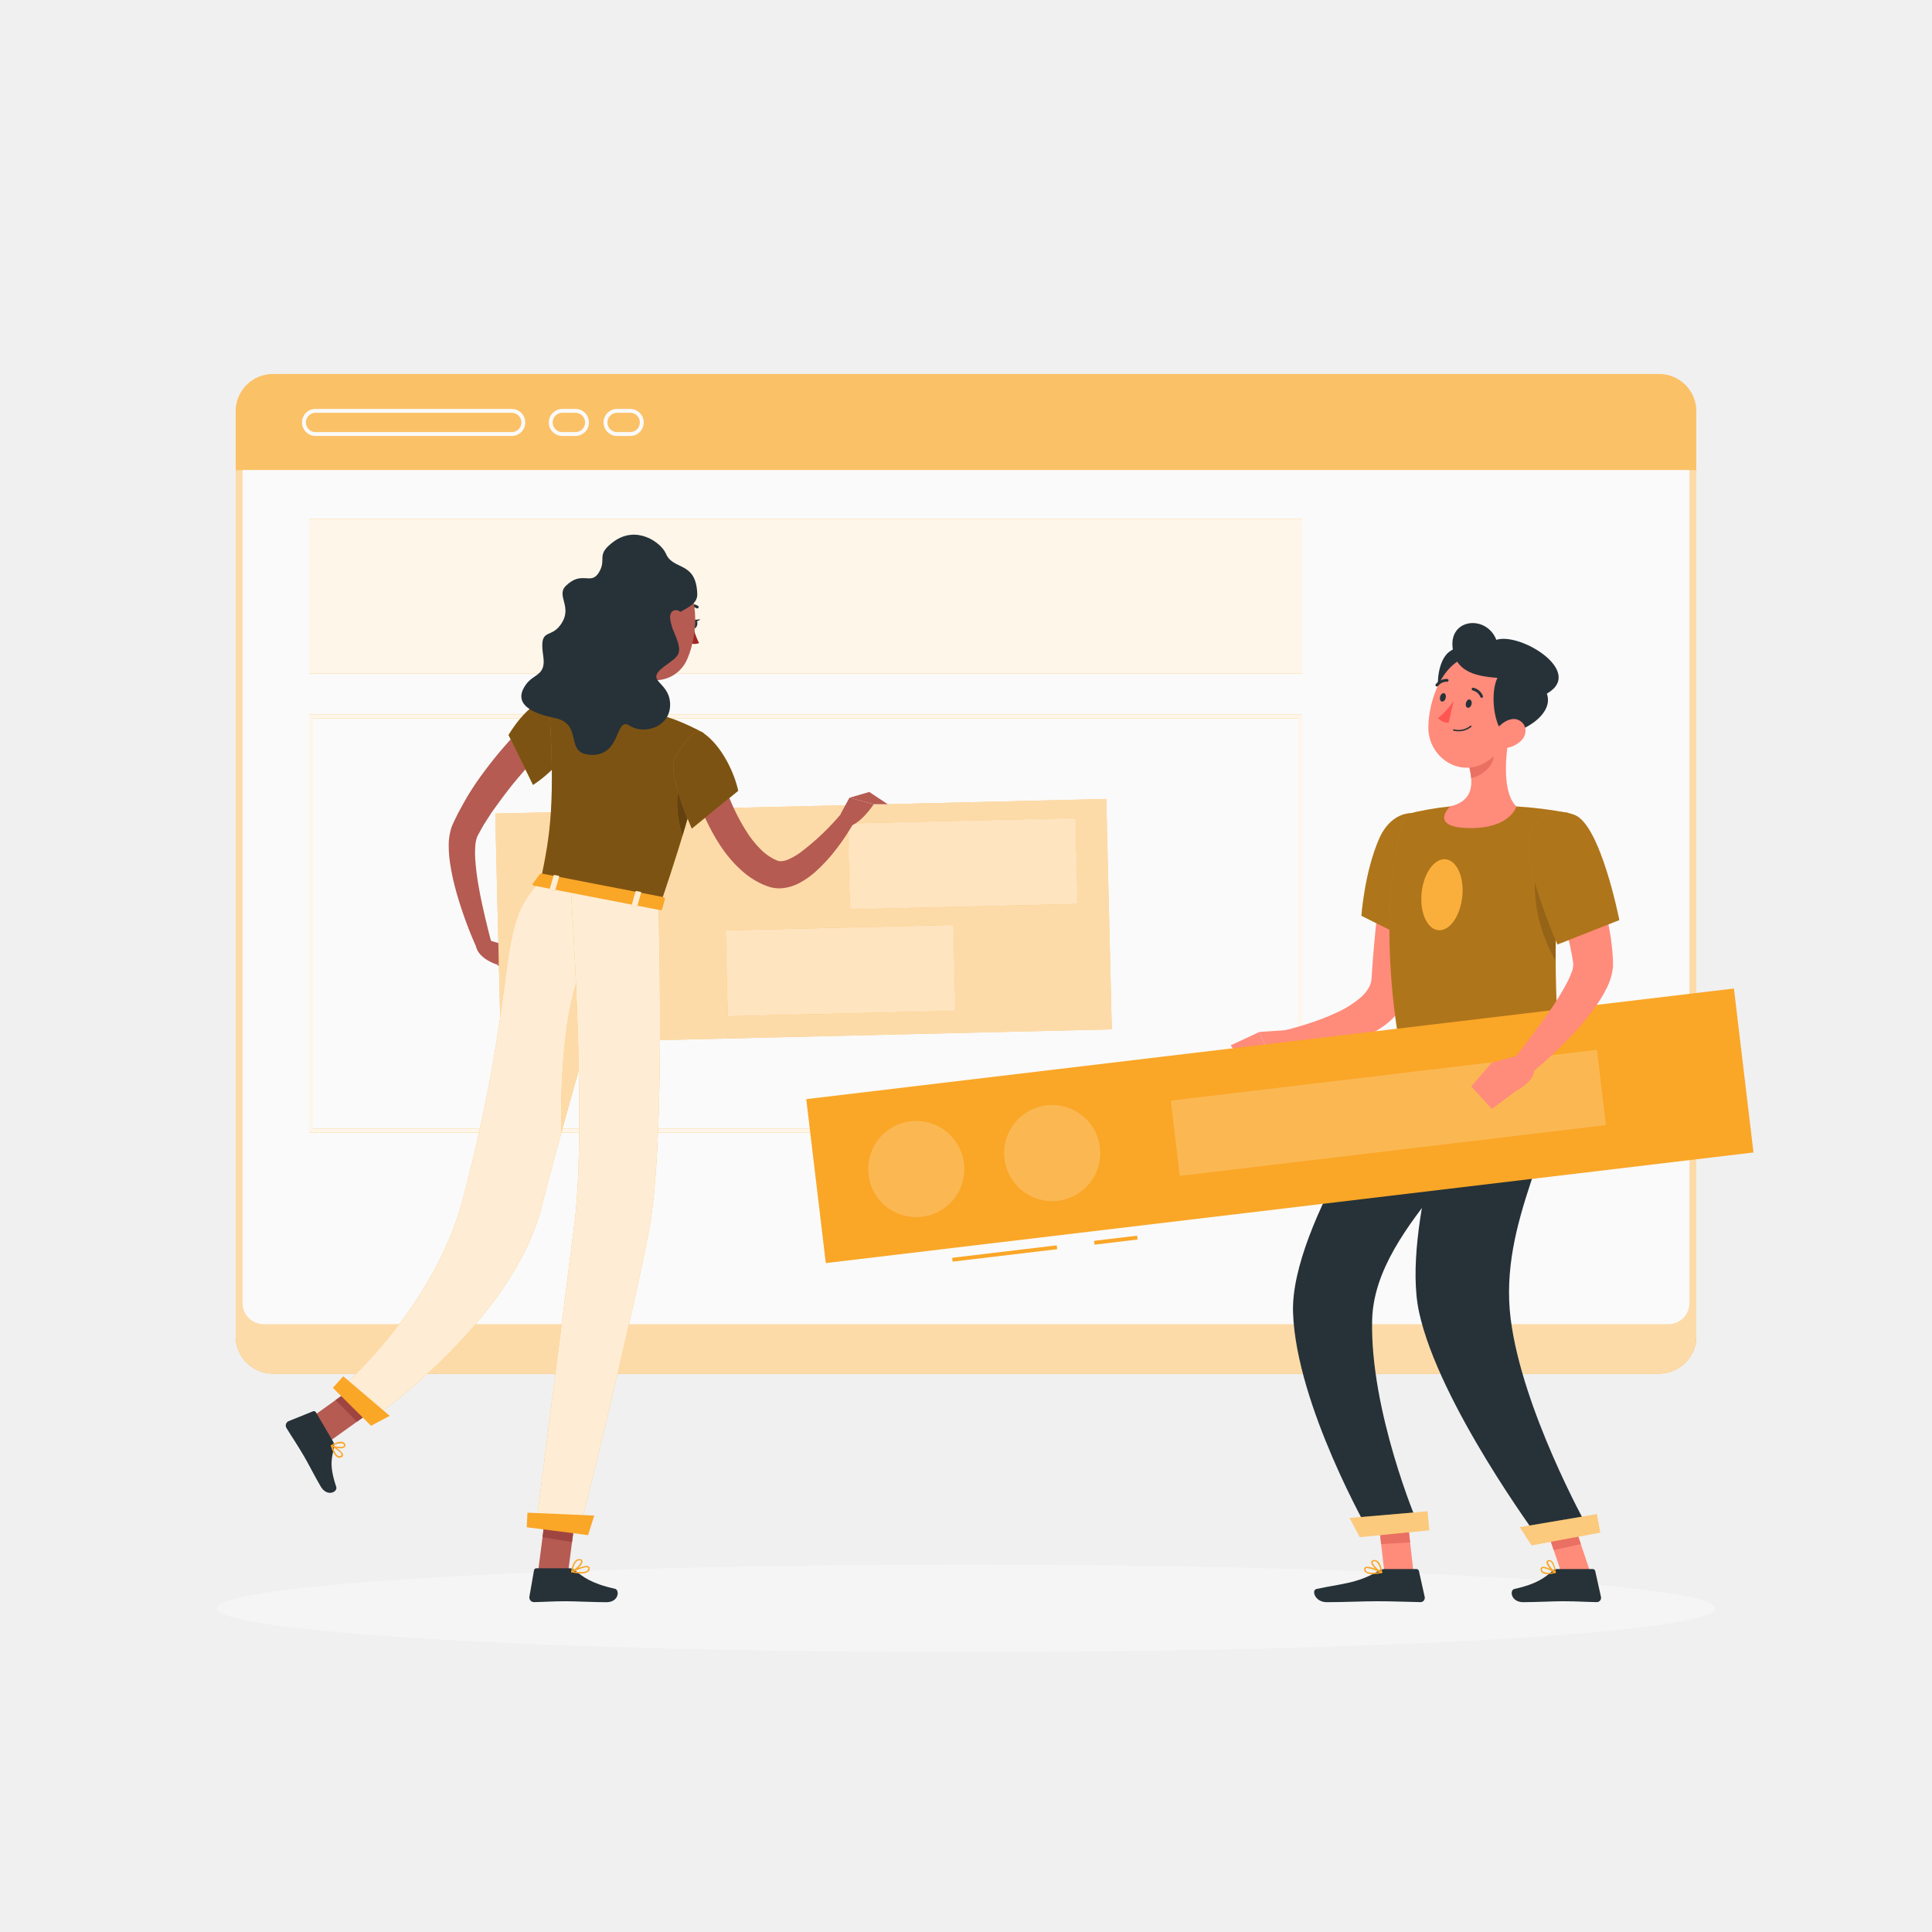
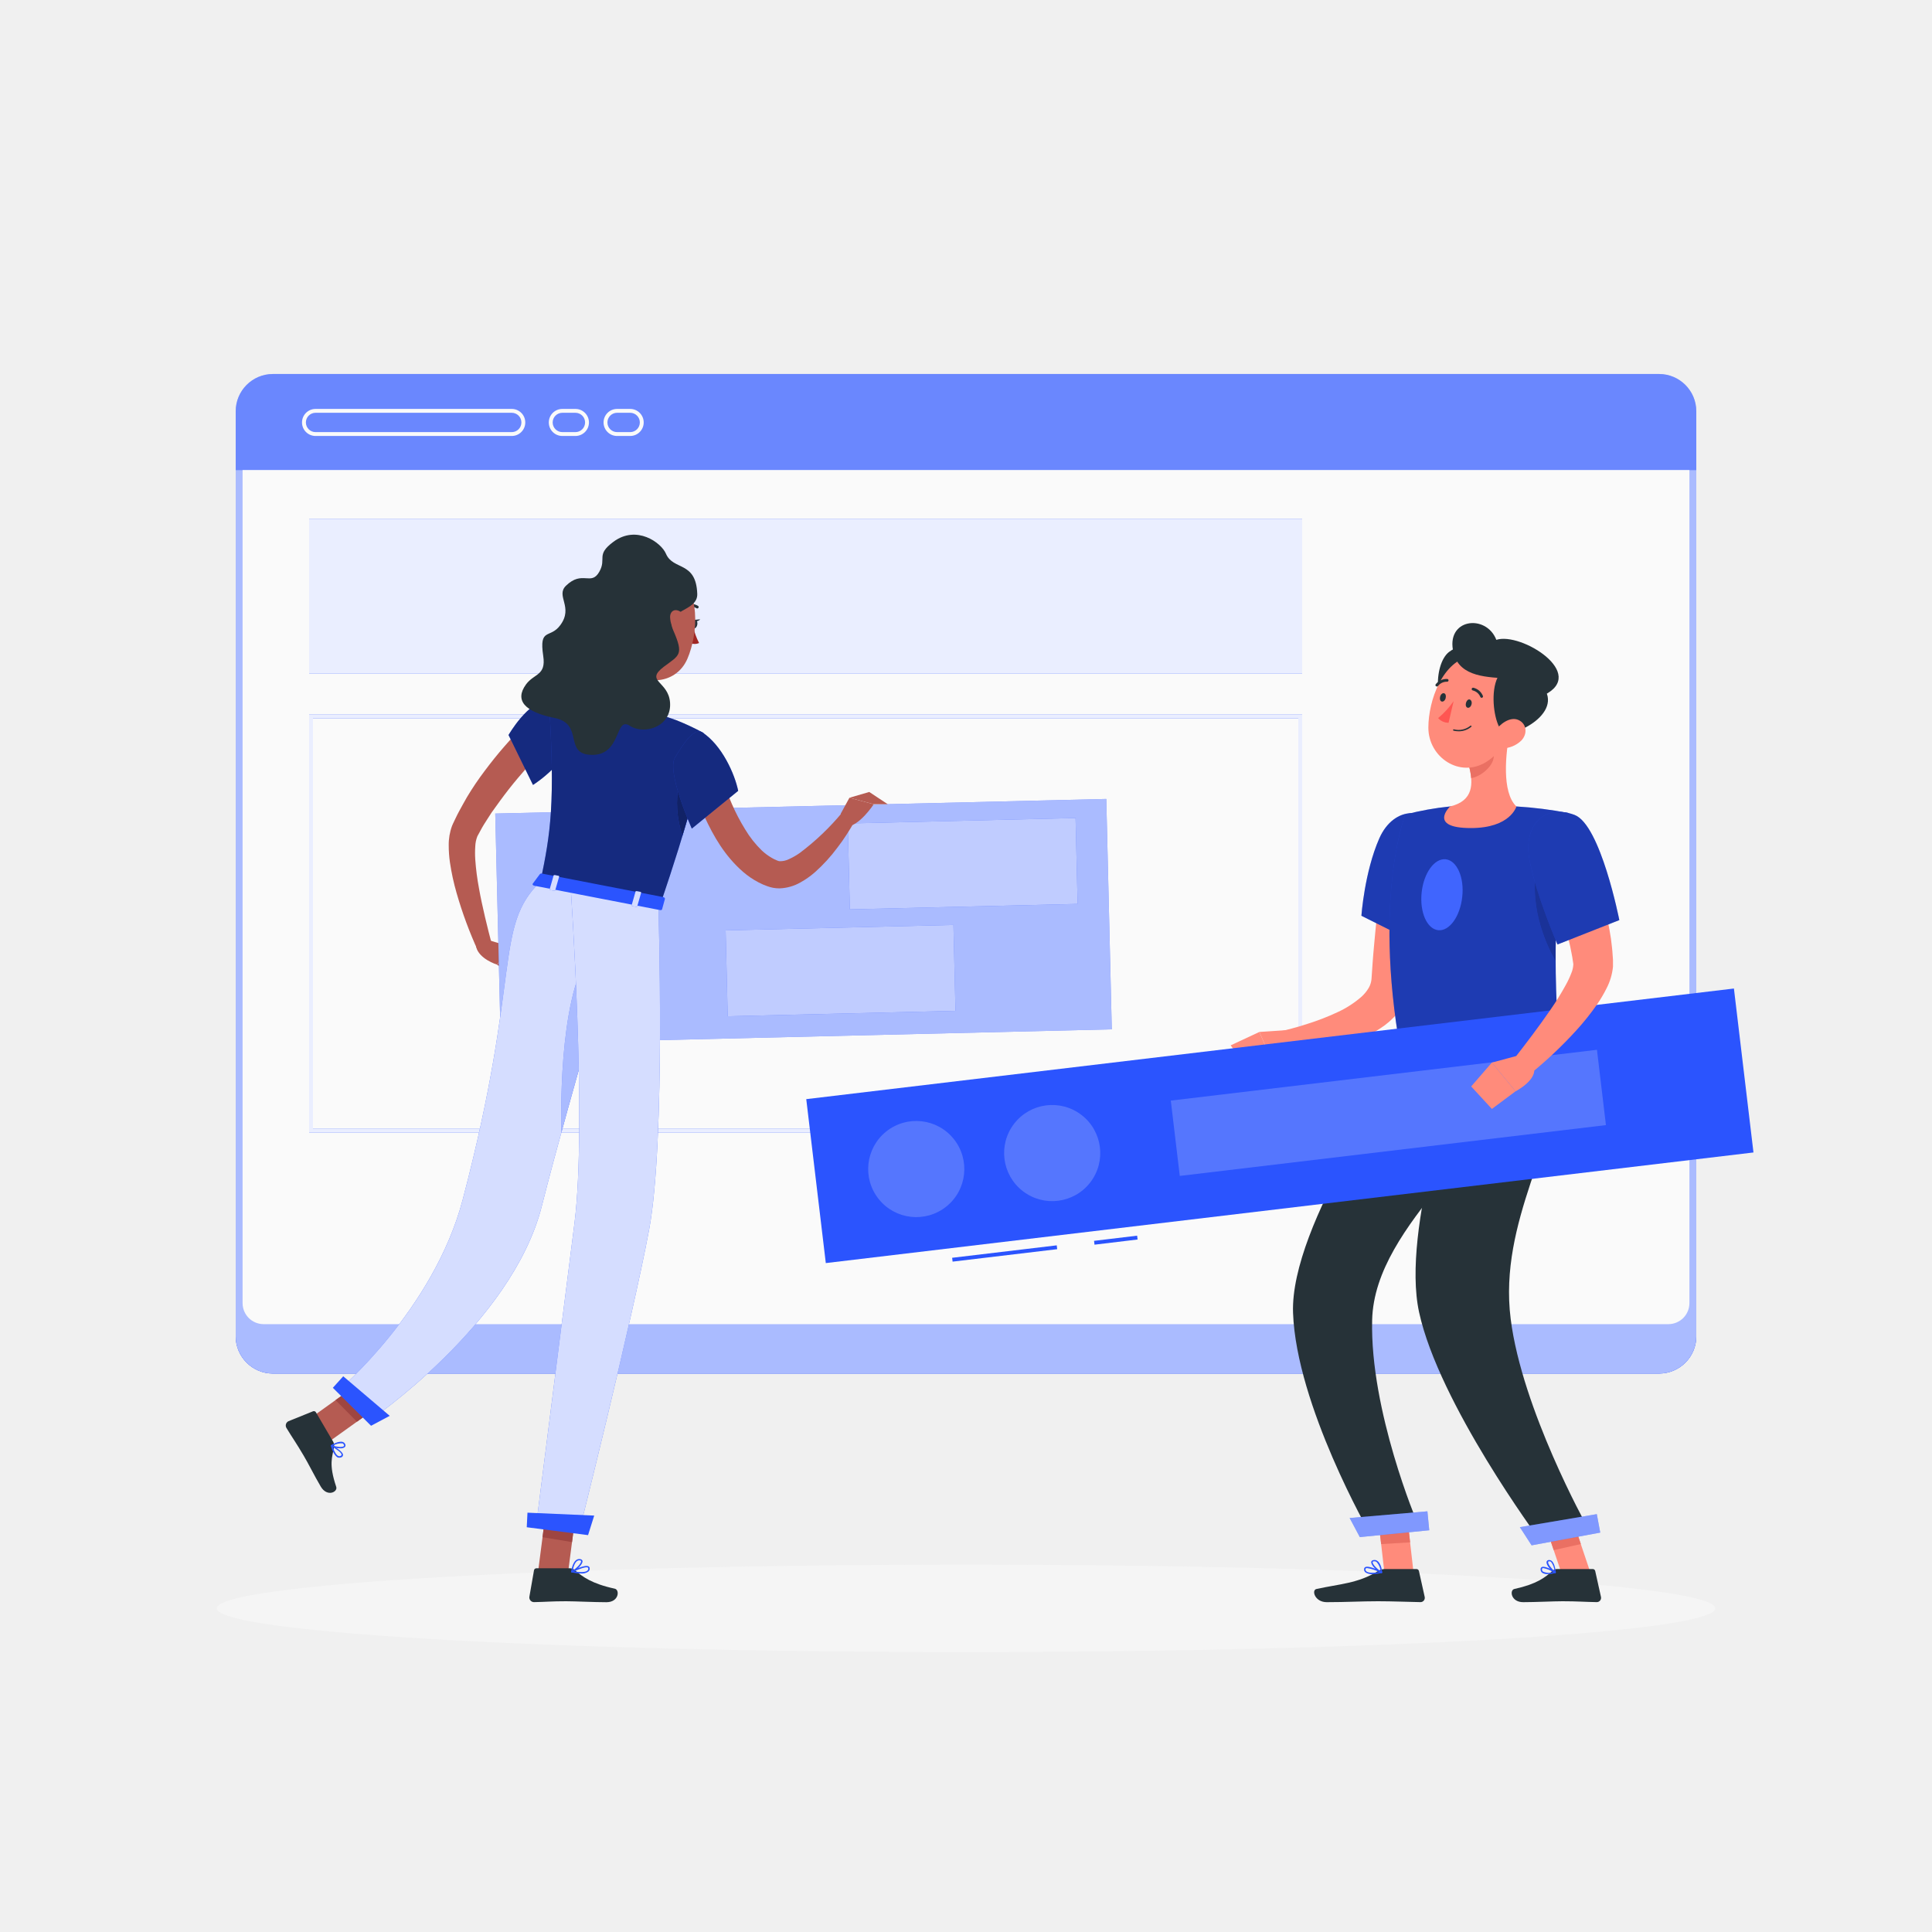
<svg xmlns="http://www.w3.org/2000/svg" viewBox="0 0 500 500">
-   <g id="freepik--Shadow--inject-184">
+   <g id="freepik--Shadow--inject-55">
    <ellipse cx="250" cy="416.24" rx="193.89" ry="11.32" style="fill:#f5f5f5" />
  </g>
-   <g id="freepik--Window--inject-184">
-     <path d="M429.39,96.79H70.62A9.65,9.65,0,0,0,61,106.4V345.86a9.64,9.64,0,0,0,9.62,9.61H429.39a9.64,9.64,0,0,0,9.61-9.61V106.4A9.65,9.65,0,0,0,429.39,96.79Z" style="fill:#FAA627" />
+   <g id="freepik--Window--inject-55">
+     <path d="M429.39,96.79H70.62A9.65,9.65,0,0,0,61,106.4V345.86a9.64,9.64,0,0,0,9.62,9.61H429.39a9.64,9.64,0,0,0,9.61-9.61V106.4A9.65,9.65,0,0,0,429.39,96.79Z" style="fill:#2B54FE" />
    <path d="M429.39,96.79H70.62A9.65,9.65,0,0,0,61,106.4V345.86a9.64,9.64,0,0,0,9.62,9.61H429.39a9.64,9.64,0,0,0,9.61-9.61V106.4A9.65,9.65,0,0,0,429.39,96.79Z" style="fill:#fff;opacity:0.3" />
    <path d="M132.44,112.83H81.66a3.5,3.5,0,0,1,0-7h50.78a3.5,3.5,0,0,1,0,7Zm-50.78-6a2.5,2.5,0,0,0,0,5h50.78a2.5,2.5,0,0,0,0-5Z" style="fill:#fafafa" />
    <path d="M148.92,112.83h-3.39a3.5,3.5,0,0,1,0-7h3.39a3.5,3.5,0,0,1,0,7Zm-3.39-6a2.5,2.5,0,0,0,0,5h3.39a2.5,2.5,0,0,0,0-5Z" style="fill:#fafafa" />
    <path d="M163.09,112.83H159.7a3.5,3.5,0,0,1,0-7h3.39a3.5,3.5,0,0,1,0,7Zm-3.39-6a2.5,2.5,0,0,0,0,5h3.39a2.5,2.5,0,0,0,0-5Z" style="fill:#fafafa" />
-     <path d="M61,121.65V345.86a9.64,9.64,0,0,0,9.62,9.61H429.39a9.64,9.64,0,0,0,9.61-9.61V121.65Z" style="fill:#FAA627" />
+     <path d="M61,121.65V345.86a9.64,9.64,0,0,0,9.62,9.61H429.39a9.64,9.64,0,0,0,9.61-9.61V121.65Z" style="fill:#2B54FE" />
    <path d="M61,121.65V345.86a9.64,9.64,0,0,0,9.62,9.61H429.39a9.64,9.64,0,0,0,9.61-9.61V121.65Z" style="fill:#fff;opacity:0.6" />
    <path d="M62.78,121.65V337.23a5.45,5.45,0,0,0,5.45,5.46H431.77a5.45,5.45,0,0,0,5.45-5.46V121.65Z" style="fill:#fafafa" />
-     <path d="M80,134.34v40H337v-40Z" style="fill:#FAA627" />
+     <path d="M80,134.34v40H337v-40Z" style="fill:#2B54FE" />
    <path d="M80,134.34v40H337v-40Z" style="fill:#fff;opacity:0.9" />
-     <path d="M336,185.94v106.2H81V185.94H336m1-1H80v108.2H337V184.94Z" style="fill:#FAA627" />
+     <path d="M336,185.94v106.2H81V185.94H336m1-1H80v108.2H337V184.94Z" style="fill:#2B54FE" />
    <path d="M336,185.94v106.2H81V185.94H336m1-1H80v108.2H337V184.94Z" style="fill:#fff;opacity:0.9" />
  </g>
-   <g id="freepik--Character--inject-184">
+   <g id="freepik--Character--inject-55">
    <polygon points="365.82 406.94 358.28 406.94 356.27 389.47 363.82 389.47 365.82 406.94" style="fill:#ff8b7b" />
    <polygon points="411.58 406.94 404.04 406.94 398.16 389.47 405.7 389.47 411.58 406.94" style="fill:#ff8b7b" />
    <path d="M403,406.06h9.2a.66.66,0,0,1,.64.52l1.49,6.7a1.11,1.11,0,0,1-1.1,1.35c-3-.05-5.12-.23-8.85-.23-2.29,0-7,.24-10.18.24s-3.58-3.13-2.29-3.41c5.82-1.28,8-3,9.87-4.7A1.82,1.82,0,0,1,403,406.06Z" style="fill:#263238" />
    <path d="M358.33,406.06h8.24a.67.67,0,0,1,.65.52l1.49,6.7a1.11,1.11,0,0,1-1.09,1.35c-3-.05-7.27-.23-11-.23-4.37,0-8.14.24-13.26.24-3.1,0-4-3.13-2.66-3.41,5.9-1.3,10.72-1.43,15.82-4.58A3.48,3.48,0,0,1,358.33,406.06Z" style="fill:#263238" />
    <path d="M370.15,219.75c-.75,5.84-1.57,11.71-2.44,17.55l-2.61,17.76a15.26,15.26,0,0,1-2.54,6,19.31,19.31,0,0,1-4.12,4.23,31.9,31.9,0,0,1-9.18,4.64,55.55,55.55,0,0,1-9.27,2.18c-1.55.24-3.09.4-4.64.53s-3.05.21-4.7.21l-.51-5.64c2.69-.62,5.54-1.34,8.21-2.23a60.94,60.94,0,0,0,7.74-3,25.52,25.52,0,0,0,6.29-4.05,9.73,9.73,0,0,0,1.87-2.31,5.62,5.62,0,0,0,.69-2.19l.29-4.21c.1-1.5.24-3,.37-4.48q.39-4.47.89-8.92c.65-5.93,1.42-11.82,2.34-17.73Z" style="fill:#ff8b7b" />
-     <path d="M372.64,216c2.54,6.75-3.55,29.38-3.55,29.38L352.33,237s.79-11.28,4.62-20S369.85,208.56,372.64,216Z" style="fill:#FAA627" />
+     <path d="M372.64,216c2.54,6.75-3.55,29.38-3.55,29.38L352.33,237s.79-11.28,4.62-20S369.85,208.56,372.64,216Z" style="fill:#2B54FE" />
    <path d="M372.64,216c2.54,6.75-3.55,29.38-3.55,29.38L352.33,237s.79-11.28,4.62-20S369.85,208.56,372.64,216Z" style="opacity:0.3" />
    <path d="M334.15,266.52l-8.23.55,3.85,8.83a7.24,7.24,0,0,0,6.77-5.29Z" style="fill:#ff8b7b" />
    <polygon points="318.49 270.54 323.06 276.72 329.76 275.9 325.92 267.07 318.49 270.54" style="fill:#ff8b7b" />
    <polygon points="356.28 389.47 357.44 399.61 364.94 399.16 363.82 389.47 356.28 389.47" style="fill:#ea7063" />
    <polygon points="405.71 389.47 398.16 389.47 402.1 401.17 409.12 399.6 405.71 389.47" style="fill:#ea7063" />
-     <path d="M363.68,210.8s-8.9,22.78-.45,65.21h40.35c.28-6.2-3.61-36.41,2.36-65.6a104.05,104.05,0,0,0-13.5-1.7,146.52,146.52,0,0,0-17.16,0A75.3,75.3,0,0,0,363.68,210.8Z" style="fill:#FAA627" />
+     <path d="M363.68,210.8s-8.9,22.78-.45,65.21h40.35c.28-6.2-3.61-36.41,2.36-65.6a104.05,104.05,0,0,0-13.5-1.7,146.52,146.52,0,0,0-17.16,0A75.3,75.3,0,0,0,363.68,210.8Z" style="fill:#2B54FE" />
    <path d="M363.68,210.8s-8.9,22.78-.45,65.21h40.35c.28-6.2-3.61-36.41,2.36-65.6a104.05,104.05,0,0,0-13.5-1.7,146.52,146.52,0,0,0-17.16,0A75.3,75.3,0,0,0,363.68,210.8Z" style="opacity:0.3" />
-     <path d="M378.42,232.12c-.54,5.06-3.32,8.92-6.22,8.61s-4.81-4.66-4.28-9.73,3.33-8.92,6.22-8.62S379,227.05,378.42,232.12Z" style="fill:#FAA627" />
+     <path d="M378.42,232.12c-.54,5.06-3.32,8.92-6.22,8.61s-4.81-4.66-4.28-9.73,3.33-8.92,6.22-8.62S379,227.05,378.42,232.12Z" style="fill:#2B54FE" />
    <path d="M378.42,232.12c-.54,5.06-3.32,8.92-6.22,8.61s-4.81-4.66-4.28-9.73,3.33-8.92,6.22-8.62S379,227.05,378.42,232.12Z" style="fill:#fff;opacity:0.1" />
-     <path d="M397.72,224.36c1.32-6.66,3.88-5.51,6.32-2.23a210.05,210.05,0,0,0-1.44,26.61C400.94,245.92,395.52,235.52,397.72,224.36Z" style="fill:#FAA627" />
+     <path d="M397.72,224.36c1.32-6.66,3.88-5.51,6.32-2.23a210.05,210.05,0,0,0-1.44,26.61C400.94,245.92,395.52,235.52,397.72,224.36Z" style="fill:#2B54FE" />
    <path d="M397.72,224.36c1.32-6.66,3.88-5.51,6.32-2.23a210.05,210.05,0,0,0-1.44,26.61C400.94,245.92,395.52,235.52,397.72,224.36Z" style="opacity:0.4" />
    <path d="M390.74,189.39c-1.08,5.52-2.16,15.63,1.7,19.32,0,0-1.51,5.59-11.77,5.59-11.27,0-5.39-5.59-5.39-5.59,6.16-1.47,6-6,4.93-10.33Z" style="fill:#ff8b7b" />
    <path d="M386.44,193.06l-6.23,5.32a17.15,17.15,0,0,1,.53,3c2.35-.34,5.58-2.92,5.83-5.38A7.91,7.91,0,0,0,386.44,193.06Z" style="fill:#ea7063" />
    <path d="M375,168.73c-4.15,3.23-4.12,16.12,2.17,16.39S382.89,162.63,375,168.73Z" style="fill:#263238" />
    <path d="M392.34,182.87c-2.19,7.16-3.11,11.46-7.68,14.31-6.86,4.29-15-1.19-15-8.86,0-6.91,3.59-17.45,11.4-18.64A10.21,10.21,0,0,1,392.34,182.87Z" style="fill:#ff8b7b" />
    <path d="M390.12,189.87c-4.21.66-6.51-21,3.53-16.21C407.92,180.49,396.94,188.81,390.12,189.87Z" style="fill:#263238" />
    <path d="M390.52,175.65c-5.19-.45-12.7-.23-14.33-6.64-2.27-8.94,8.42-10.26,11.06-3.42,6.36-2.09,23.88,8.83,12.21,14.37Z" style="fill:#263238" />
    <path d="M393.7,191.67a7.14,7.14,0,0,1-5.05,2c-2.49-.05-3-2.45-1.74-4.43,1.17-1.79,3.87-3.91,6.08-2.9S395.33,190,393.7,191.67Z" style="fill:#ff8b7b" />
    <path d="M363.23,276s-29.42,40.77-28.59,63.77c.85,23.93,19.84,57,19.84,57l12.27-2.81s-12.21-28.81-11.64-52.31c.62-25.62,34.65-45.84,34.65-65.6Z" style="fill:#263238" />
    <path d="M377.55,276s-15,42-10.29,63.61c5.14,23.65,31,58.6,31,58.6l12.35-3.4s-16.72-30.07-19.65-53.49c-3.19-25.41,12.66-46.42,12.66-65.32Z" style="fill:#263238" />
-     <polygon points="396.38 399.93 414.14 396.63 413.25 391.86 393.34 395.23 396.38 399.93" style="fill:#FAA627" />
+     <polygon points="396.38 399.93 414.14 396.63 413.25 391.86 393.34 395.23 396.38 399.93" style="fill:#2B54FE" />
    <polygon points="396.38 399.93 414.14 396.63 413.25 391.86 393.34 395.23 396.38 399.93" style="fill:#fff;opacity:0.4" />
-     <polygon points="351.92 397.8 369.89 396.03 369.41 391.13 349.29 392.86 351.92 397.8" style="fill:#FAA627" />
+     <polygon points="351.92 397.8 369.89 396.03 369.41 391.13 349.29 392.86 351.92 397.8" style="fill:#2B54FE" />
    <polygon points="351.92 397.8 369.89 396.03 369.41 391.13 349.29 392.86 351.92 397.8" style="fill:#fff;opacity:0.4" />
    <path d="M380.83,182.26c-.14.59-.57,1-1,.9s-.59-.65-.44-1.24.57-1,.95-.9S381,181.67,380.83,182.26Z" style="fill:#263238" />
    <path d="M374.14,180.65c-.14.59-.57,1-1,.91s-.58-.65-.44-1.24.57-1,1-.91S374.28,180.06,374.14,180.65Z" style="fill:#263238" />
    <path d="M376.19,181.46a21.62,21.62,0,0,1-4,4.38,3.51,3.51,0,0,0,2.7,1.21Z" style="fill:#ff5652" />
    <path d="M377.52,189.26a6,6,0,0,1-1.34-.16.19.19,0,0,1-.13-.22.18.18,0,0,1,.22-.13,4.8,4.8,0,0,0,4.26-.92.18.18,0,0,1,.25,0,.17.17,0,0,1,0,.25A5,5,0,0,1,377.52,189.26Z" style="fill:#263238" />
    <path d="M383.44,180.59a.35.35,0,0,1-.32-.21,2.84,2.84,0,0,0-1.95-1.69.36.36,0,0,1,.12-.71,3.53,3.53,0,0,1,2.48,2.11.35.35,0,0,1-.18.47A.27.27,0,0,1,383.44,180.59Z" style="fill:#263238" />
    <path d="M371.85,177.66a.34.34,0,0,1-.23-.08.35.35,0,0,1-.05-.5,3.55,3.55,0,0,1,3-1.36.36.36,0,0,1,.31.4.36.36,0,0,1-.39.31,2.88,2.88,0,0,0-2.34,1.1A.34.34,0,0,1,371.85,177.66Z" style="fill:#263238" />
-     <rect x="246.4" y="323.88" width="27.26" height="1" transform="translate(-36.55 33.04) rotate(-6.79)" style="fill:#FAA627" />
-     <rect x="283.16" y="320.45" width="11.23" height="1" transform="translate(-36.22 36.74) rotate(-6.85)" style="fill:#FAA627" />
-     <rect x="210.34" y="269.99" width="241.78" height="42.73" transform="translate(-32.17 41.27) rotate(-6.8)" style="fill:#FAA627" />
-     <rect x="303.77" y="278.19" width="111.07" height="19.63" transform="translate(-31.57 44.57) rotate(-6.8)" style="fill:#FAA627" />
+     <rect x="246.4" y="323.88" width="27.26" height="1" transform="translate(-36.55 33.04) rotate(-6.79)" style="fill:#2B54FE" />
+     <rect x="283.16" y="320.45" width="11.23" height="1" transform="translate(-36.22 36.74) rotate(-6.85)" style="fill:#2B54FE" />
+     <rect x="210.34" y="269.99" width="241.78" height="42.73" transform="translate(-32.17 41.27) rotate(-6.8)" style="fill:#2B54FE" />
+     <rect x="303.77" y="278.19" width="111.07" height="19.63" transform="translate(-31.57 44.57) rotate(-6.8)" style="fill:#2B54FE" />
    <rect x="303.77" y="278.19" width="111.07" height="19.63" transform="translate(-31.57 44.57) rotate(-6.8)" style="fill:#fff;opacity:0.2" />
-     <circle cx="237.12" cy="302.57" r="12.44" transform="translate(-137.08 214.54) rotate(-38.68)" style="fill:#FAA627" />
+     <circle cx="237.12" cy="302.57" r="12.44" transform="translate(-137.08 214.54) rotate(-38.68)" style="fill:#2B54FE" />
    <circle cx="237.12" cy="302.57" r="12.44" transform="translate(-137.08 214.54) rotate(-38.68)" style="fill:#fff;opacity:0.2" />
-     <circle cx="272.3" cy="298.38" r="12.44" transform="translate(-130.21 332.45) rotate(-52.45)" style="fill:#FAA627" />
+     <circle cx="272.3" cy="298.38" r="12.44" transform="translate(-130.21 332.45) rotate(-52.45)" style="fill:#2B54FE" />
    <circle cx="272.3" cy="298.38" r="12.44" transform="translate(-130.21 332.45) rotate(-52.45)" style="fill:#fff;opacity:0.2" />
    <path d="M408.82,216.28c.66,1.4,1.2,2.64,1.72,4s1,2.63,1.52,4c1,2.65,1.83,5.34,2.58,8.09a85.18,85.18,0,0,1,1.91,8.39l.36,2.15.26,2.19c.1.73.14,1.48.19,2.22l.08,1.12,0,.28,0,.46c0,.36,0,.67,0,1a15.52,15.52,0,0,1-1.68,5.63,34.12,34.12,0,0,1-2.4,4.07,66.18,66.18,0,0,1-5.41,6.78,108.38,108.38,0,0,1-12.2,11.48l-4-4c3.26-4.17,6.52-8.48,9.47-12.76a70.76,70.76,0,0,0,4-6.46,23.61,23.61,0,0,0,1.45-3.1,6.6,6.6,0,0,0,.5-2.15s0-.05,0,0,0,.06,0,0l0-.23-.14-.9c-.09-.61-.17-1.2-.31-1.82l-.36-1.82-.43-1.84c-.61-2.45-1.3-4.91-2.09-7.36s-1.65-4.9-2.56-7.34c-.45-1.22-.91-2.43-1.39-3.64L398.42,221Z" style="fill:#ff8b7b" />
-     <path d="M407.52,210.91c6.73,2.59,11.56,27.21,11.56,27.21l-16,6.31s-5.37-12.37-7.18-21.52C394,213.28,399.88,208,407.52,210.91Z" style="fill:#FAA627" />
+     <path d="M407.52,210.91c6.73,2.59,11.56,27.21,11.56,27.21l-16,6.31s-5.37-12.37-7.18-21.52C394,213.28,399.88,208,407.52,210.91Z" style="fill:#2B54FE" />
    <path d="M407.52,210.91c6.73,2.59,11.56,27.21,11.56,27.21l-16,6.31s-5.37-12.37-7.18-21.52C394,213.28,399.88,208,407.52,210.91Z" style="opacity:0.3" />
-     <path d="M400.54,407.38a2.34,2.34,0,0,1-1.46-.38,1.1,1.1,0,0,1-.37-.95.55.55,0,0,1,.31-.5c.84-.43,3.27,1.06,3.54,1.24a.16.16,0,0,1,.08.18.17.17,0,0,1-.13.14A8.68,8.68,0,0,1,400.54,407.38Zm-1.12-1.56a.43.43,0,0,0-.24.05c-.05,0-.1.07-.11.21a.71.71,0,0,0,.24.64,3.61,3.61,0,0,0,2.68.14A7.3,7.3,0,0,0,399.42,405.82Z" style="fill:#FAA627" />
-     <path d="M402.47,407.12a.16.16,0,0,1-.09,0c-.78-.42-2.29-2.07-2.13-2.91a.58.58,0,0,1,.57-.47,1,1,0,0,1,.76.23c.88.71,1.06,2.89,1.07,3a.21.21,0,0,1-.08.17A.19.19,0,0,1,402.47,407.12ZM401,404.06h-.09c-.23,0-.25.14-.26.18-.09.5.87,1.75,1.65,2.34a4.34,4.34,0,0,0-.89-2.37A.67.67,0,0,0,401,404.06Z" style="fill:#FAA627" />
-     <path d="M355.2,407.38a2.88,2.88,0,0,1-1.84-.46,1,1,0,0,1-.33-.87.58.58,0,0,1,.29-.48c.92-.51,3.95,1,4.3,1.21a.18.18,0,0,1,.09.18.17.17,0,0,1-.14.15A12.58,12.58,0,0,1,355.2,407.38Zm-1.37-1.56a.62.62,0,0,0-.33.07.22.22,0,0,0-.12.19.68.68,0,0,0,.22.57c.46.41,1.71.49,3.37.21A9.72,9.72,0,0,0,353.83,405.82Z" style="fill:#FAA627" />
-     <path d="M357.53,407.12l-.07,0c-.91-.41-2.71-2-2.58-2.89,0-.2.18-.45.67-.5a1.28,1.28,0,0,1,1,.3c1,.79,1.16,2.82,1.17,2.91a.16.16,0,0,1-.07.16A.21.21,0,0,1,357.53,407.12Zm-1.84-3.06h-.1c-.33,0-.35.16-.35.2-.09.52,1.14,1.8,2.07,2.36a4.22,4.22,0,0,0-1-2.33A.92.92,0,0,0,355.69,404.06Z" style="fill:#FAA627" />
+     <path d="M400.54,407.38a2.34,2.34,0,0,1-1.46-.38,1.1,1.1,0,0,1-.37-.95.55.55,0,0,1,.31-.5c.84-.43,3.27,1.06,3.54,1.24a.16.16,0,0,1,.08.18.17.17,0,0,1-.13.14A8.68,8.68,0,0,1,400.54,407.38Zm-1.12-1.56a.43.43,0,0,0-.24.05c-.05,0-.1.07-.11.21a.71.71,0,0,0,.24.64,3.61,3.61,0,0,0,2.68.14A7.3,7.3,0,0,0,399.42,405.82Z" style="fill:#2B54FE" />
+     <path d="M402.47,407.12a.16.16,0,0,1-.09,0c-.78-.42-2.29-2.07-2.13-2.91a.58.58,0,0,1,.57-.47,1,1,0,0,1,.76.23c.88.71,1.06,2.89,1.07,3a.21.21,0,0,1-.08.17A.19.19,0,0,1,402.47,407.12ZM401,404.06h-.09c-.23,0-.25.14-.26.18-.09.5.87,1.75,1.65,2.34a4.34,4.34,0,0,0-.89-2.37A.67.67,0,0,0,401,404.06Z" style="fill:#2B54FE" />
+     <path d="M355.2,407.38a2.88,2.88,0,0,1-1.84-.46,1,1,0,0,1-.33-.87.58.58,0,0,1,.29-.48c.92-.51,3.95,1,4.3,1.21a.18.18,0,0,1,.09.18.17.17,0,0,1-.14.15A12.58,12.58,0,0,1,355.2,407.38Zm-1.37-1.56a.62.62,0,0,0-.33.07.22.22,0,0,0-.12.19.68.68,0,0,0,.22.57c.46.41,1.71.49,3.37.21A9.72,9.72,0,0,0,353.83,405.82Z" style="fill:#2B54FE" />
+     <path d="M357.53,407.12l-.07,0c-.91-.41-2.71-2-2.58-2.89,0-.2.18-.45.67-.5a1.28,1.28,0,0,1,1,.3c1,.79,1.16,2.82,1.17,2.91a.16.16,0,0,1-.07.16A.21.21,0,0,1,357.53,407.12Zm-1.84-3.06h-.1c-.33,0-.35.16-.35.2-.09.52,1.14,1.8,2.07,2.36a4.22,4.22,0,0,0-1-2.33A.92.92,0,0,0,355.69,404.06Z" style="fill:#2B54FE" />
    <path d="M393.5,273l-7.4,2,6.13,7.43s5.93-3.07,4.65-6.4Z" style="fill:#ff8b7b" />
    <polygon points="380.74 281.17 386.1 286.99 392.23 282.42 386.1 274.99 380.74 281.17" style="fill:#ff8b7b" />
  </g>
-   <g id="freepik--character--inject-184">
+   <g id="freepik--character--inject-55">
    <path d="M141.63,193c-1.67,1.7-3.46,3.59-5.11,5.47s-3.3,3.81-4.85,5.79-3,4-4.43,6l-1,1.55-1,1.57c-.33.53-.62,1.06-.91,1.6l-.79,1.45a7.91,7.91,0,0,0-.54,2.6,24.67,24.67,0,0,0,0,3.44,64.39,64.39,0,0,0,.95,7.37c.43,2.49,1,5,1.57,7.48s1.23,5,1.88,7.47l-3.66,1.37a106,106,0,0,1-5.56-15,60.13,60.13,0,0,1-1.74-8,30.68,30.68,0,0,1-.31-4.37,14,14,0,0,1,.86-5.06c.22-.55.35-.77.5-1.1l.45-.94c.3-.63.61-1.25.94-1.85l1-1.82,1-1.77a76,76,0,0,1,4.56-6.75c1.62-2.16,3.3-4.28,5.07-6.3s3.56-4,5.61-5.92Z" style="fill:#b55b52" />
-     <path d="M142.05,181.09c-5.35.24-10.44,9.13-10.44,9.13l6.33,12.92s10.33-6.46,10.46-14.31C148.48,183.73,147.32,180.85,142.05,181.09Z" style="fill:#FAA627" />
+     <path d="M142.05,181.09c-5.35.24-10.44,9.13-10.44,9.13l6.33,12.92s10.33-6.46,10.46-14.31C148.48,183.73,147.32,180.85,142.05,181.09Z" style="fill:#2B54FE" />
    <path d="M142.05,181.09c-5.35.24-10.44,9.13-10.44,9.13l6.33,12.92s10.33-6.46,10.46-14.31C148.48,183.73,147.32,180.85,142.05,181.09Z" style="opacity:0.5" />
    <path d="M126.39,243.29l6.52,1.94-4.34,4.39s-4.69-1.45-5.35-4.64Z" style="fill:#b55b52" />
    <polygon points="136.85 250.24 135.76 254.44 128.57 249.62 132.91 245.23 136.85 250.24" style="fill:#b55b52" />
-     <rect x="128.87" y="208.64" width="158.18" height="59.64" transform="translate(-5.65 5.05) rotate(-1.37)" style="fill:#FAA627" />
+     <rect x="128.87" y="208.64" width="158.18" height="59.64" transform="translate(-5.65 5.05) rotate(-1.37)" style="fill:#2B54FE" />
    <rect x="128.87" y="208.64" width="158.18" height="59.64" transform="translate(-5.65 5.05) rotate(-1.37)" style="fill:#fff;opacity:0.6" />
-     <rect x="219.67" y="212.4" width="58.97" height="22.23" transform="translate(-5.28 6.03) rotate(-1.37)" style="fill:#FAA627" />
+     <rect x="219.67" y="212.4" width="58.97" height="22.23" transform="translate(-5.28 6.03) rotate(-1.37)" style="fill:#2B54FE" />
    <rect x="219.67" y="212.4" width="58.97" height="22.23" transform="translate(-5.28 6.03) rotate(-1.37)" style="fill:#fff;opacity:0.7" />
-     <rect x="188.07" y="240.06" width="58.97" height="22.23" transform="translate(-5.96 5.29) rotate(-1.37)" style="fill:#FAA627" />
+     <rect x="188.07" y="240.06" width="58.97" height="22.23" transform="translate(-5.96 5.29) rotate(-1.37)" style="fill:#2B54FE" />
    <rect x="188.07" y="240.06" width="58.97" height="22.23" transform="translate(-5.96 5.29) rotate(-1.37)" style="fill:#fff;opacity:0.7" />
    <path d="M179,161.39c-.1.61.14,1.17.54,1.24s.81-.35.92-1-.15-1.17-.55-1.25S179.05,160.77,179,161.39Z" style="fill:#263238" />
    <path d="M179.68,160.42l1.54-.14S180.28,161.28,179.68,160.42Z" style="fill:#263238" />
    <path d="M179.37,162.08a17.19,17.19,0,0,0,1.55,4.33,2.71,2.71,0,0,1-2.26,0Z" style="fill:#a02724" />
    <path d="M180.45,157.47a.34.34,0,0,1-.17-.05,3,3,0,0,0-2.69-.16.36.36,0,0,1-.49-.16.35.35,0,0,1,.15-.49,3.71,3.71,0,0,1,3.37.17.36.36,0,0,1,.15.49A.35.35,0,0,1,180.45,157.47Z" style="fill:#263238" />
    <path d="M159.41,166.43c.15,4.67-.33,13.09-4,15.47,0,0,.48,4.81,8.89,6.43,9.24,1.79,5.17-3.7,5.17-3.7-4.85-2.18-4.1-5.87-2.64-9.2Z" style="fill:#b55b52" />
    <path d="M184.59,193.68c.58,2.33,1.31,4.88,2.11,7.28s1.7,4.8,2.71,7.11a51.21,51.21,0,0,0,3.44,6.58,26.64,26.64,0,0,0,4.31,5.46A14,14,0,0,0,199.7,222a9.67,9.67,0,0,0,1.33.66l.42.16a1.59,1.59,0,0,0,.34.06,5.11,5.11,0,0,0,2.32-.5,17.21,17.21,0,0,0,2.89-1.65A64.48,64.48,0,0,0,218,210.23l3.26,2.17c-.69,1.26-1.4,2.41-2.15,3.58s-1.55,2.29-2.4,3.4a42.08,42.08,0,0,1-5.77,6.32,21.63,21.63,0,0,1-3.82,2.69,11.74,11.74,0,0,1-5.36,1.52,9.35,9.35,0,0,1-1.65-.14,9.81,9.81,0,0,1-1.5-.41,16.35,16.35,0,0,1-2.3-1,20.85,20.85,0,0,1-4-2.72c-4.75-4.13-7.65-9.23-10-14.33a72.13,72.13,0,0,1-3.09-7.82,75.1,75.1,0,0,1-2.28-8.13Z" style="fill:#b55b52" />
    <path d="M217.56,210.62l2.27-4.16,6.3,1.67s-3.78,5.75-7,5.76Z" style="fill:#b55b52" />
    <polygon points="224.96 204.96 229.75 208.13 226.13 208.13 219.82 206.46 224.96 204.96" style="fill:#b55b52" />
    <polygon points="139.3 406.4 147.02 406.96 149.31 389.24 141.59 388.67 139.3 406.4" style="fill:#b55b52" />
    <polygon points="78.56 368.28 83.89 374.01 98.36 363.65 93.02 357.92 78.56 368.28" style="fill:#b55b52" />
    <path d="M86.23,373.12l-4.46-7.6a.61.61,0,0,0-.76-.28l-6.34,2.56a1.23,1.23,0,0,0-.53,1.77c1.59,2.62,2.49,3.81,4.45,7.15,1.2,2,2.76,5.18,4.42,8s4.48,1.39,4,.06c-2-5.95-1-7.68-.56-10.32A2.07,2.07,0,0,0,86.23,373.12Z" style="fill:#263238" />
    <path d="M147.5,405.87h-8.67a.62.62,0,0,0-.63.52L137,413.26a1.21,1.21,0,0,0,1.2,1.37c3-.05,4.49-.23,8.31-.23,2.35,0,7.2.25,10.44.25s3.49-3.21,2.15-3.5c-6-1.3-8.35-3.1-10.35-4.81A2,2,0,0,0,147.5,405.87Z" style="fill:#263238" />
    <polygon points="149.31 389.24 148.04 399.1 140.41 397.82 141.59 388.68 149.31 389.24" style="fill:#9e4541" />
    <polygon points="93.02 357.92 98.36 363.65 92.37 367.94 86.84 362.34 93.02 357.92" style="fill:#9e4541" />
-     <path d="M139.88,228.11l31,6C185.47,191,182,189.65,182,189.65a64.4,64.4,0,0,0-7-3.27l-.42-.15c-2-.73-2.4-.83-5.05-1.61-4.56-1.07-8.81-2-14.06-2.71l-1-.14c-.95-.12-1.89-.22-2.8-.31-.62-.07-1.23-.11-1.82-.15l-2-.11c-3.38-.16-5.8-.11-5.8-.11C143.76,208,142.47,215.69,139.88,228.11Z" style="fill:#FAA627" />
+     <path d="M139.88,228.11l31,6C185.47,191,182,189.65,182,189.65a64.4,64.4,0,0,0-7-3.27l-.42-.15c-2-.73-2.4-.83-5.05-1.61-4.56-1.07-8.81-2-14.06-2.71l-1-.14c-.95-.12-1.89-.22-2.8-.31-.62-.07-1.23-.11-1.82-.15l-2-.11c-3.38-.16-5.8-.11-5.8-.11C143.76,208,142.47,215.69,139.88,228.11Z" style="fill:#2B54FE" />
    <path d="M139.88,228.11l31,6C185.47,191,182,189.65,182,189.65a64.4,64.4,0,0,0-7-3.27l-.42-.15c-2-.73-2.4-.83-5.05-1.61-4.56-1.07-8.81-2-14.06-2.71l-1-.14c-.95-.12-1.89-.22-2.8-.31-.62-.07-1.23-.11-1.82-.15l-2-.11c-3.38-.16-5.8-.11-5.8-.11C143.76,208,142.47,215.69,139.88,228.11Z" style="opacity:0.5" />
-     <path d="M175.71,202.75a26.14,26.14,0,0,0,.91,13.51c2.57-8.42,4-14.18,4.82-18.12C179.07,197.83,176.54,198.6,175.71,202.75Z" style="fill:#FAA627" />
+     <path d="M175.71,202.75a26.14,26.14,0,0,0,.91,13.51c2.57-8.42,4-14.18,4.82-18.12C179.07,197.83,176.54,198.6,175.71,202.75Z" style="fill:#2B54FE" />
    <path d="M175.71,202.75a26.14,26.14,0,0,0,.91,13.51c2.57-8.42,4-14.18,4.82-18.12C179.07,197.83,176.54,198.6,175.71,202.75Z" style="opacity:0.6" />
-     <path d="M181.71,189.5c5.17,3.37,8.46,10.88,9.33,15.17l-12,9.77s-6.53-14.58-4.39-18.3C176.9,192.26,179.76,188.23,181.71,189.5Z" style="fill:#FAA627" />
+     <path d="M181.71,189.5c5.17,3.37,8.46,10.88,9.33,15.17l-12,9.77s-6.53-14.58-4.39-18.3C176.9,192.26,179.76,188.23,181.71,189.5Z" style="fill:#2B54FE" />
    <path d="M181.71,189.5c5.17,3.37,8.46,10.88,9.33,15.17l-12,9.77s-6.53-14.58-4.39-18.3C176.9,192.26,179.76,188.23,181.71,189.5Z" style="opacity:0.5" />
    <path d="M158.65,155.72c-.77,7.6-1.27,10.8,1.91,15.39,4.78,6.91,14.32,6.48,17.36-.67,2.74-6.43,3.55-17.78-3.35-22.2A10.22,10.22,0,0,0,158.65,155.72Z" style="fill:#b55b52" />
    <path d="M158.76,140.21c-4.67,3.46-1.68,4.29-3.67,7.78-2.13,3.74-4.37-.52-8.61,3.59-2.75,2.67,2,5.5-1.47,10.2-2.66,3.65-5.54.49-4.42,8,.77,5.11-2.36,4.47-4.47,7.36-3,4.14-.31,7.11,7.41,8.67s2.22,9.32,9.48,9.55c7.92.26,6.08-10.06,9.94-7.55s10.89.22,10.46-5.95c-.38-5.66-6.67-5.46-1.58-9.33,4-3,5.21-3,2.39-9.44-2.39-5.48,6.39-4.64,6.23-9.39-.3-8.57-6.23-6-8.1-10.39C171.14,140.43,164.74,135.77,158.76,140.21Z" style="fill:#263238" />
    <path d="M173.42,159.68a6.87,6.87,0,0,0,1.37,3.93c1.18,1.61,2.57,1.19,2.91-.29.31-1.33.07-3.77-1.44-4.89S173.43,158.09,173.42,159.68Z" style="fill:#b55b52" />
-     <path d="M162.67,232.53s-15.08,50.51-22.45,79.6c-7.78,30.7-44.88,55.71-44.88,55.71L87.43,360s24.8-20.93,32.33-49.58c15.29-58.14,7.93-70.46,20.12-82.28Z" style="fill:#FAA627" />
+     <path d="M162.67,232.53s-15.08,50.51-22.45,79.6c-7.78,30.7-44.88,55.71-44.88,55.71L87.43,360s24.8-20.93,32.33-49.58c15.29-58.14,7.93-70.46,20.12-82.28Z" style="fill:#2B54FE" />
    <path d="M162.67,232.53s-15.08,50.51-22.45,79.6c-7.78,30.7-44.88,55.71-44.88,55.71L87.43,360s24.8-20.93,32.33-49.58c15.29-58.14,7.93-70.46,20.12-82.28Z" style="fill:#fff;opacity:0.8" />
-     <polygon points="96.03 368.99 86.14 359.16 88.83 356.18 100.86 366.42 96.03 368.99" style="fill:#FAA627" />
-     <path d="M155.59,243.29c-9.9,7.63-10.56,36.71-10.33,49.85,5-18.37,11-38.8,14.46-50.62C158.77,241.72,157.41,241.88,155.59,243.29Z" style="fill:#FAA627" />
+     <polygon points="96.03 368.99 86.14 359.16 88.83 356.18 100.86 366.42 96.03 368.99" style="fill:#2B54FE" />
+     <path d="M155.59,243.29c-9.9,7.63-10.56,36.71-10.33,49.85,5-18.37,11-38.8,14.46-50.62C158.77,241.72,157.41,241.88,155.59,243.29Z" style="fill:#2B54FE" />
    <path d="M155.59,243.29c-9.9,7.63-10.56,36.71-10.33,49.85,5-18.37,11-38.8,14.46-50.62C158.77,241.72,157.41,241.88,155.59,243.29Z" style="fill:#fff;opacity:0.6" />
-     <path d="M87.83,377.24a.86.86,0,0,1-.28,0c-.94-.29-1.61-2-1.93-3a.18.18,0,0,1,.06-.19.17.17,0,0,1,.2,0c.29.14,2.79,1.45,2.89,2.43a.64.64,0,0,1-.26.57A1.07,1.07,0,0,1,87.83,377.24Zm-1.71-2.73c.46,1.32,1,2.18,1.53,2.34a.68.68,0,0,0,.64-.17.24.24,0,0,0,.11-.24C88.35,375.92,87.1,375.06,86.12,374.51Z" style="fill:#FAA627" />
-     <path d="M170.38,234.11s1.93,61.12-2.39,84.14c-4.49,23.94-18.17,78.41-18.17,78.41l-11.13-1.44s7-55,10-78.81c3.25-25.94-1-86.69-1-86.69Z" style="fill:#FAA627" />
+     <path d="M87.83,377.24a.86.86,0,0,1-.28,0c-.94-.29-1.61-2-1.93-3a.18.18,0,0,1,.06-.19.17.17,0,0,1,.2,0c.29.14,2.79,1.45,2.89,2.43a.64.64,0,0,1-.26.57A1.07,1.07,0,0,1,87.83,377.24Zm-1.71-2.73c.46,1.32,1,2.18,1.53,2.34a.68.68,0,0,0,.64-.17.24.24,0,0,0,.11-.24C88.35,375.92,87.1,375.06,86.12,374.51Z" style="fill:#2B54FE" />
+     <path d="M170.38,234.11s1.93,61.12-2.39,84.14c-4.49,23.94-18.17,78.41-18.17,78.41l-11.13-1.44s7-55,10-78.81c3.25-25.94-1-86.69-1-86.69Z" style="fill:#2B54FE" />
    <path d="M170.38,234.11s1.93,61.12-2.39,84.14c-4.49,23.94-18.17,78.41-18.17,78.41l-11.13-1.44s7-55,10-78.81c3.25-25.94-1-86.69-1-86.69Z" style="fill:#fff;opacity:0.8" />
-     <polygon points="152.19 397.29 136.32 395.25 136.51 391.48 153.78 392.23 152.19 397.29" style="fill:#FAA627" />
-     <path d="M88.08,374.83a5.69,5.69,0,0,1-2.38-.54.22.22,0,0,1-.09-.16.2.2,0,0,1,.1-.16c.08-.05,2-1.14,3-.79a1,1,0,0,1,.62.56.64.64,0,0,1-.13.8A1.77,1.77,0,0,1,88.08,374.83Zm-1.88-.71c.87.35,2.38.5,2.78.14.07-.05.13-.15,0-.37a.59.59,0,0,0-.39-.36A4.11,4.11,0,0,0,86.2,374.12Z" style="fill:#FAA627" />
-     <path d="M150.37,407.22a13,13,0,0,1-2.42-.28.19.19,0,0,1-.15-.15.18.18,0,0,1,.1-.19c.35-.18,3.48-1.76,4.41-1.23a.59.59,0,0,1,.3.48,1,1,0,0,1-.36.89A2.9,2.9,0,0,1,150.37,407.22Zm-1.81-.54c1.7.28,3,.21,3.45-.21a.67.67,0,0,0,.23-.59.23.23,0,0,0-.11-.2C151.62,405.4,149.85,406.07,148.56,406.68Z" style="fill:#FAA627" />
-     <path d="M148,406.94a.19.19,0,0,1-.1,0,.19.19,0,0,1-.08-.17c0-.14.41-3.49,2.25-3.29.5.05.65.31.68.51.14.87-1.73,2.55-2.67,3Zm1.93-3.13c-1.12,0-1.56,1.84-1.69,2.62,1-.57,2.23-1.89,2.15-2.41,0,0,0-.17-.36-.2Z" style="fill:#FAA627" />
-     <path d="M139.72,226.22l-1.85,2.48c-.15.2.07.46.43.53l32.47,6.29c.28.06.54,0,.58-.21l.74-2.7c0-.19-.17-.39-.47-.45l-31.36-6.08A.55.55,0,0,0,139.72,226.22Z" style="fill:#FAA627" />
-     <path d="M143.35,230.52l-.84-.16c-.16,0-.28-.15-.25-.25l1-3.5c0-.1.19-.16.35-.13l.84.16c.17,0,.28.15.25.25l-1,3.5C143.68,230.49,143.52,230.55,143.35,230.52Z" style="fill:#FAA627" />
+     <polygon points="152.19 397.29 136.32 395.25 136.51 391.48 153.78 392.23 152.19 397.29" style="fill:#2B54FE" />
+     <path d="M88.08,374.83a5.69,5.69,0,0,1-2.38-.54.22.22,0,0,1-.09-.16.2.2,0,0,1,.1-.16c.08-.05,2-1.14,3-.79a1,1,0,0,1,.62.56.64.64,0,0,1-.13.8A1.77,1.77,0,0,1,88.08,374.83Zm-1.88-.71c.87.35,2.38.5,2.78.14.07-.05.13-.15,0-.37a.59.59,0,0,0-.39-.36A4.11,4.11,0,0,0,86.2,374.12Z" style="fill:#2B54FE" />
+     <path d="M150.37,407.22a13,13,0,0,1-2.42-.28.19.19,0,0,1-.15-.15.18.18,0,0,1,.1-.19c.35-.18,3.48-1.76,4.41-1.23a.59.59,0,0,1,.3.48,1,1,0,0,1-.36.89A2.9,2.9,0,0,1,150.37,407.22Zm-1.81-.54c1.7.28,3,.21,3.45-.21a.67.67,0,0,0,.23-.59.23.23,0,0,0-.11-.2C151.62,405.4,149.85,406.07,148.56,406.68Z" style="fill:#2B54FE" />
+     <path d="M148,406.94a.19.19,0,0,1-.1,0,.19.19,0,0,1-.08-.17c0-.14.41-3.49,2.25-3.29.5.05.65.31.68.51.14.87-1.73,2.55-2.67,3Zm1.93-3.13c-1.12,0-1.56,1.84-1.69,2.62,1-.57,2.23-1.89,2.15-2.41,0,0,0-.17-.36-.2Z" style="fill:#2B54FE" />
+     <path d="M139.72,226.22l-1.85,2.48c-.15.2.07.46.43.53l32.47,6.29c.28.06.54,0,.58-.21l.74-2.7c0-.19-.17-.39-.47-.45l-31.36-6.08A.55.55,0,0,0,139.72,226.22Z" style="fill:#2B54FE" />
+     <path d="M143.35,230.52l-.84-.16c-.16,0-.28-.15-.25-.25l1-3.5c0-.1.19-.16.35-.13l.84.16c.17,0,.28.15.25.25l-1,3.5C143.68,230.49,143.52,230.55,143.35,230.52Z" style="fill:#2B54FE" />
    <path d="M143.35,230.52l-.84-.16c-.16,0-.28-.15-.25-.25l1-3.5c0-.1.19-.16.35-.13l.84.16c.17,0,.28.15.25.25l-1,3.5C143.68,230.49,143.52,230.55,143.35,230.52Z" style="fill:#fff;opacity:0.8" />
-     <path d="M164.56,234.68l-.84-.17c-.17,0-.28-.14-.25-.24l1-3.51c0-.1.19-.16.36-.12l.84.16c.17,0,.28.14.25.25l-1,3.5C164.89,234.65,164.73,234.71,164.56,234.68Z" style="fill:#FAA627" />
+     <path d="M164.56,234.68l-.84-.17c-.17,0-.28-.14-.25-.24l1-3.51c0-.1.19-.16.36-.12l.84.16c.17,0,.28.14.25.25l-1,3.5C164.89,234.65,164.73,234.71,164.56,234.68Z" style="fill:#2B54FE" />
    <path d="M164.56,234.68l-.84-.17c-.17,0-.28-.14-.25-.24l1-3.51c0-.1.19-.16.36-.12l.84.16c.17,0,.28.14.25.25l-1,3.5C164.89,234.65,164.73,234.71,164.56,234.68Z" style="fill:#fff;opacity:0.8" />
  </g>
</svg>
